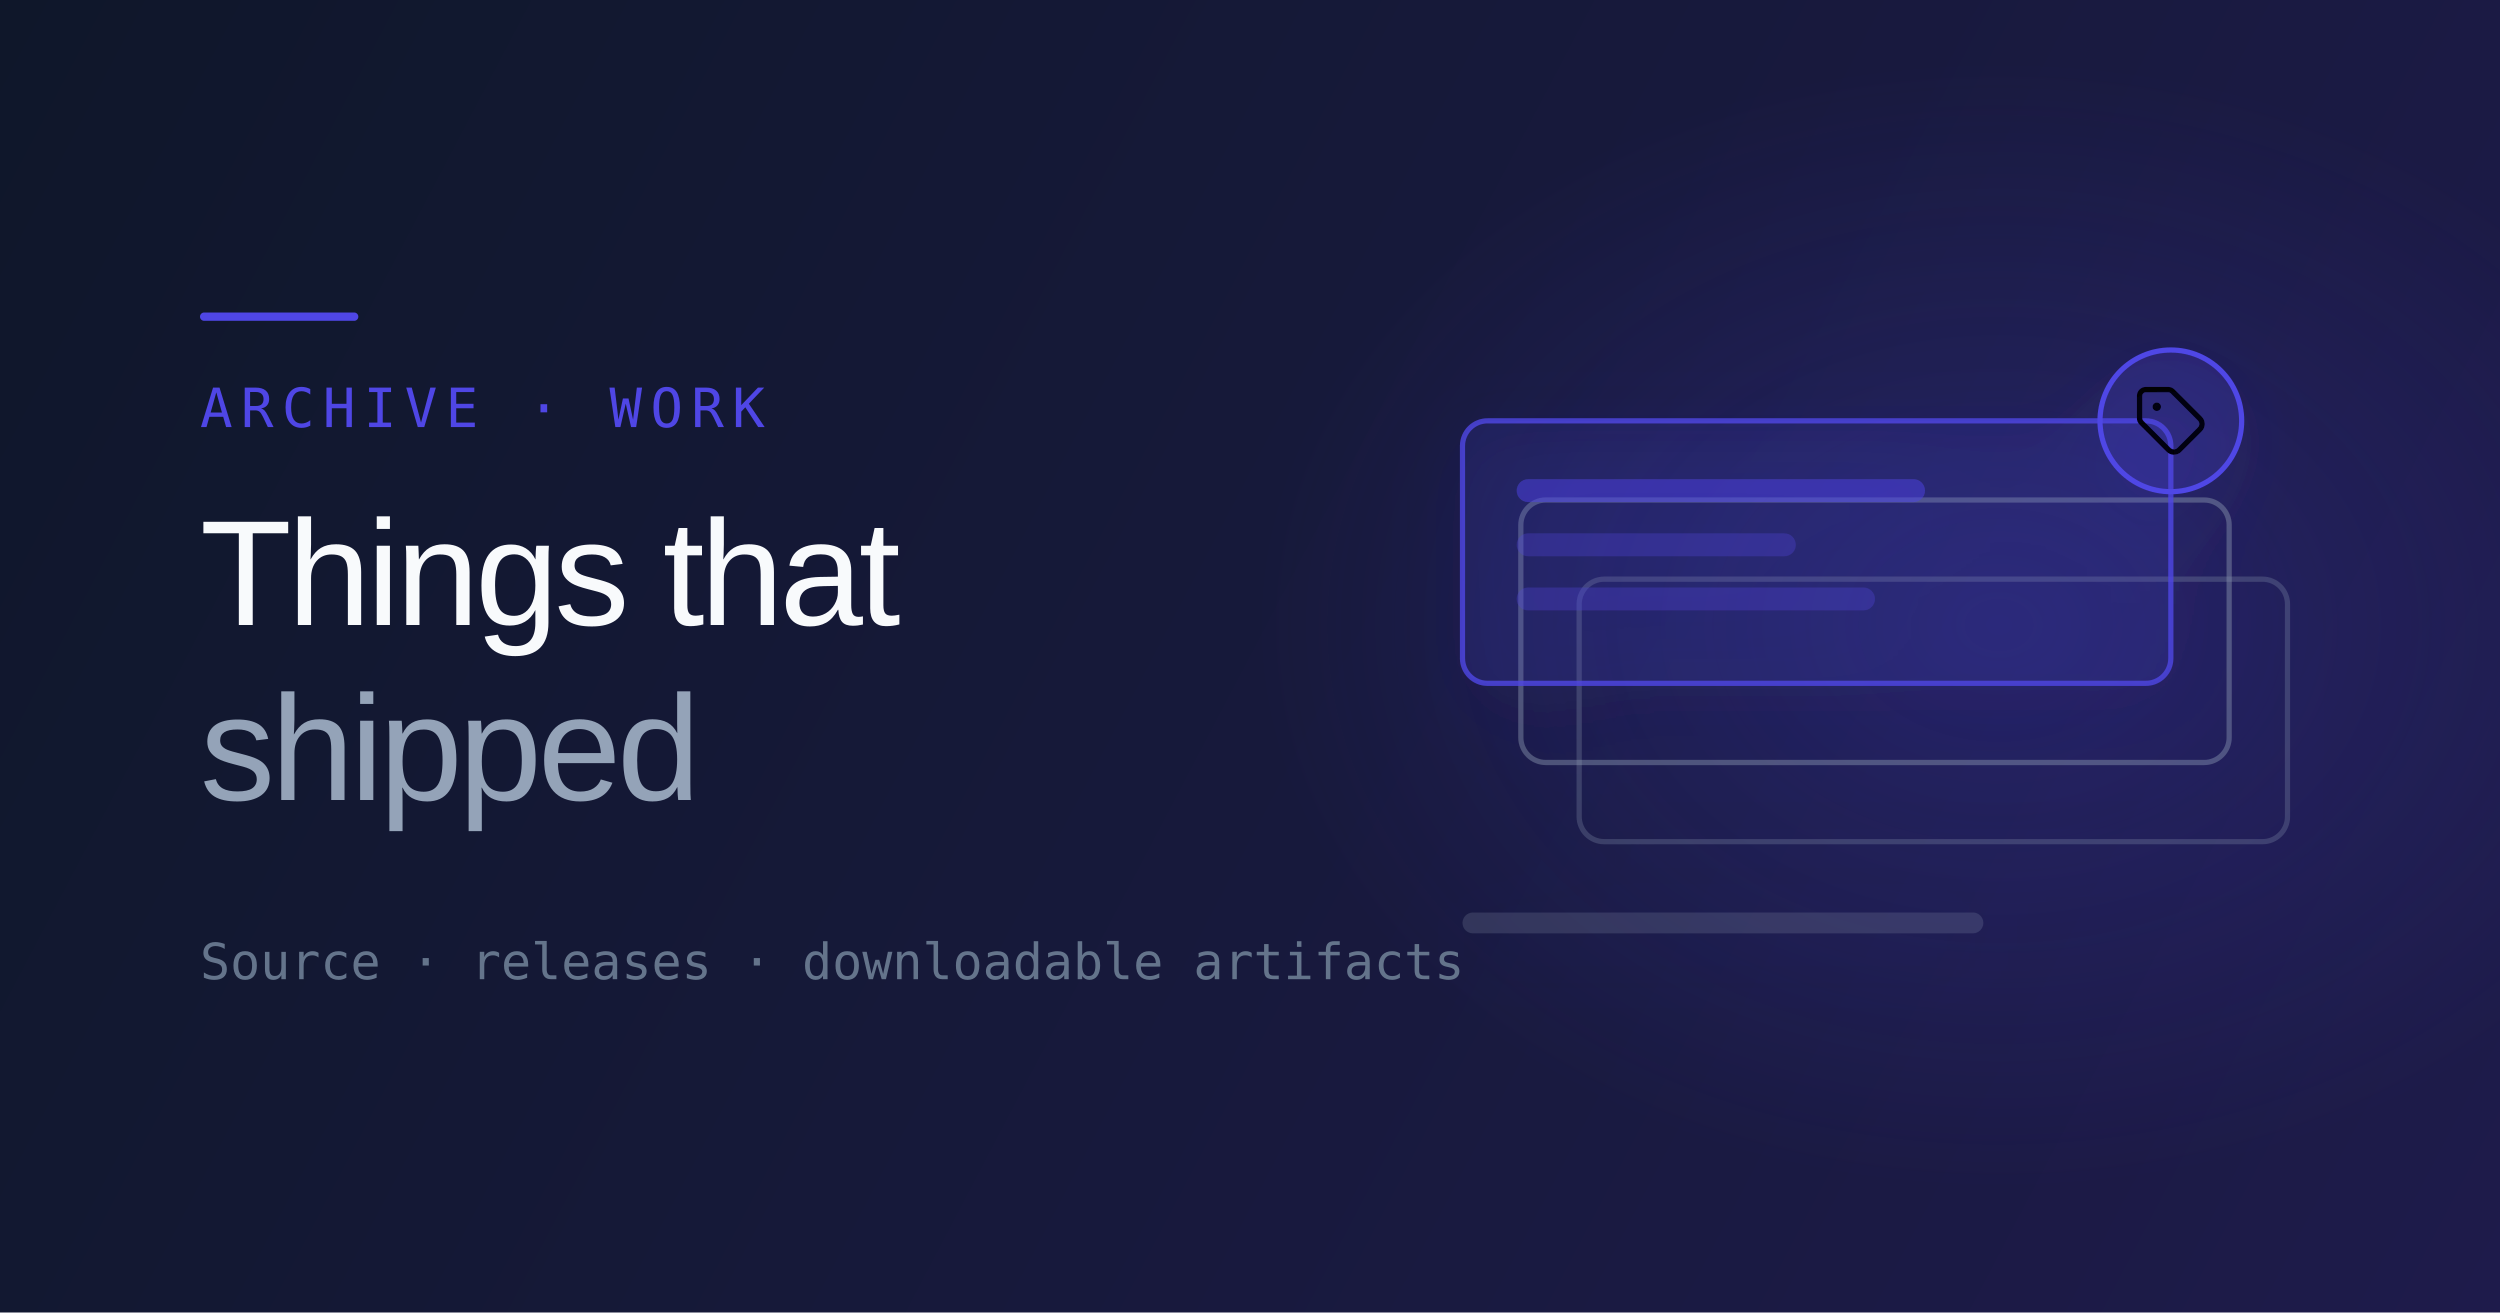
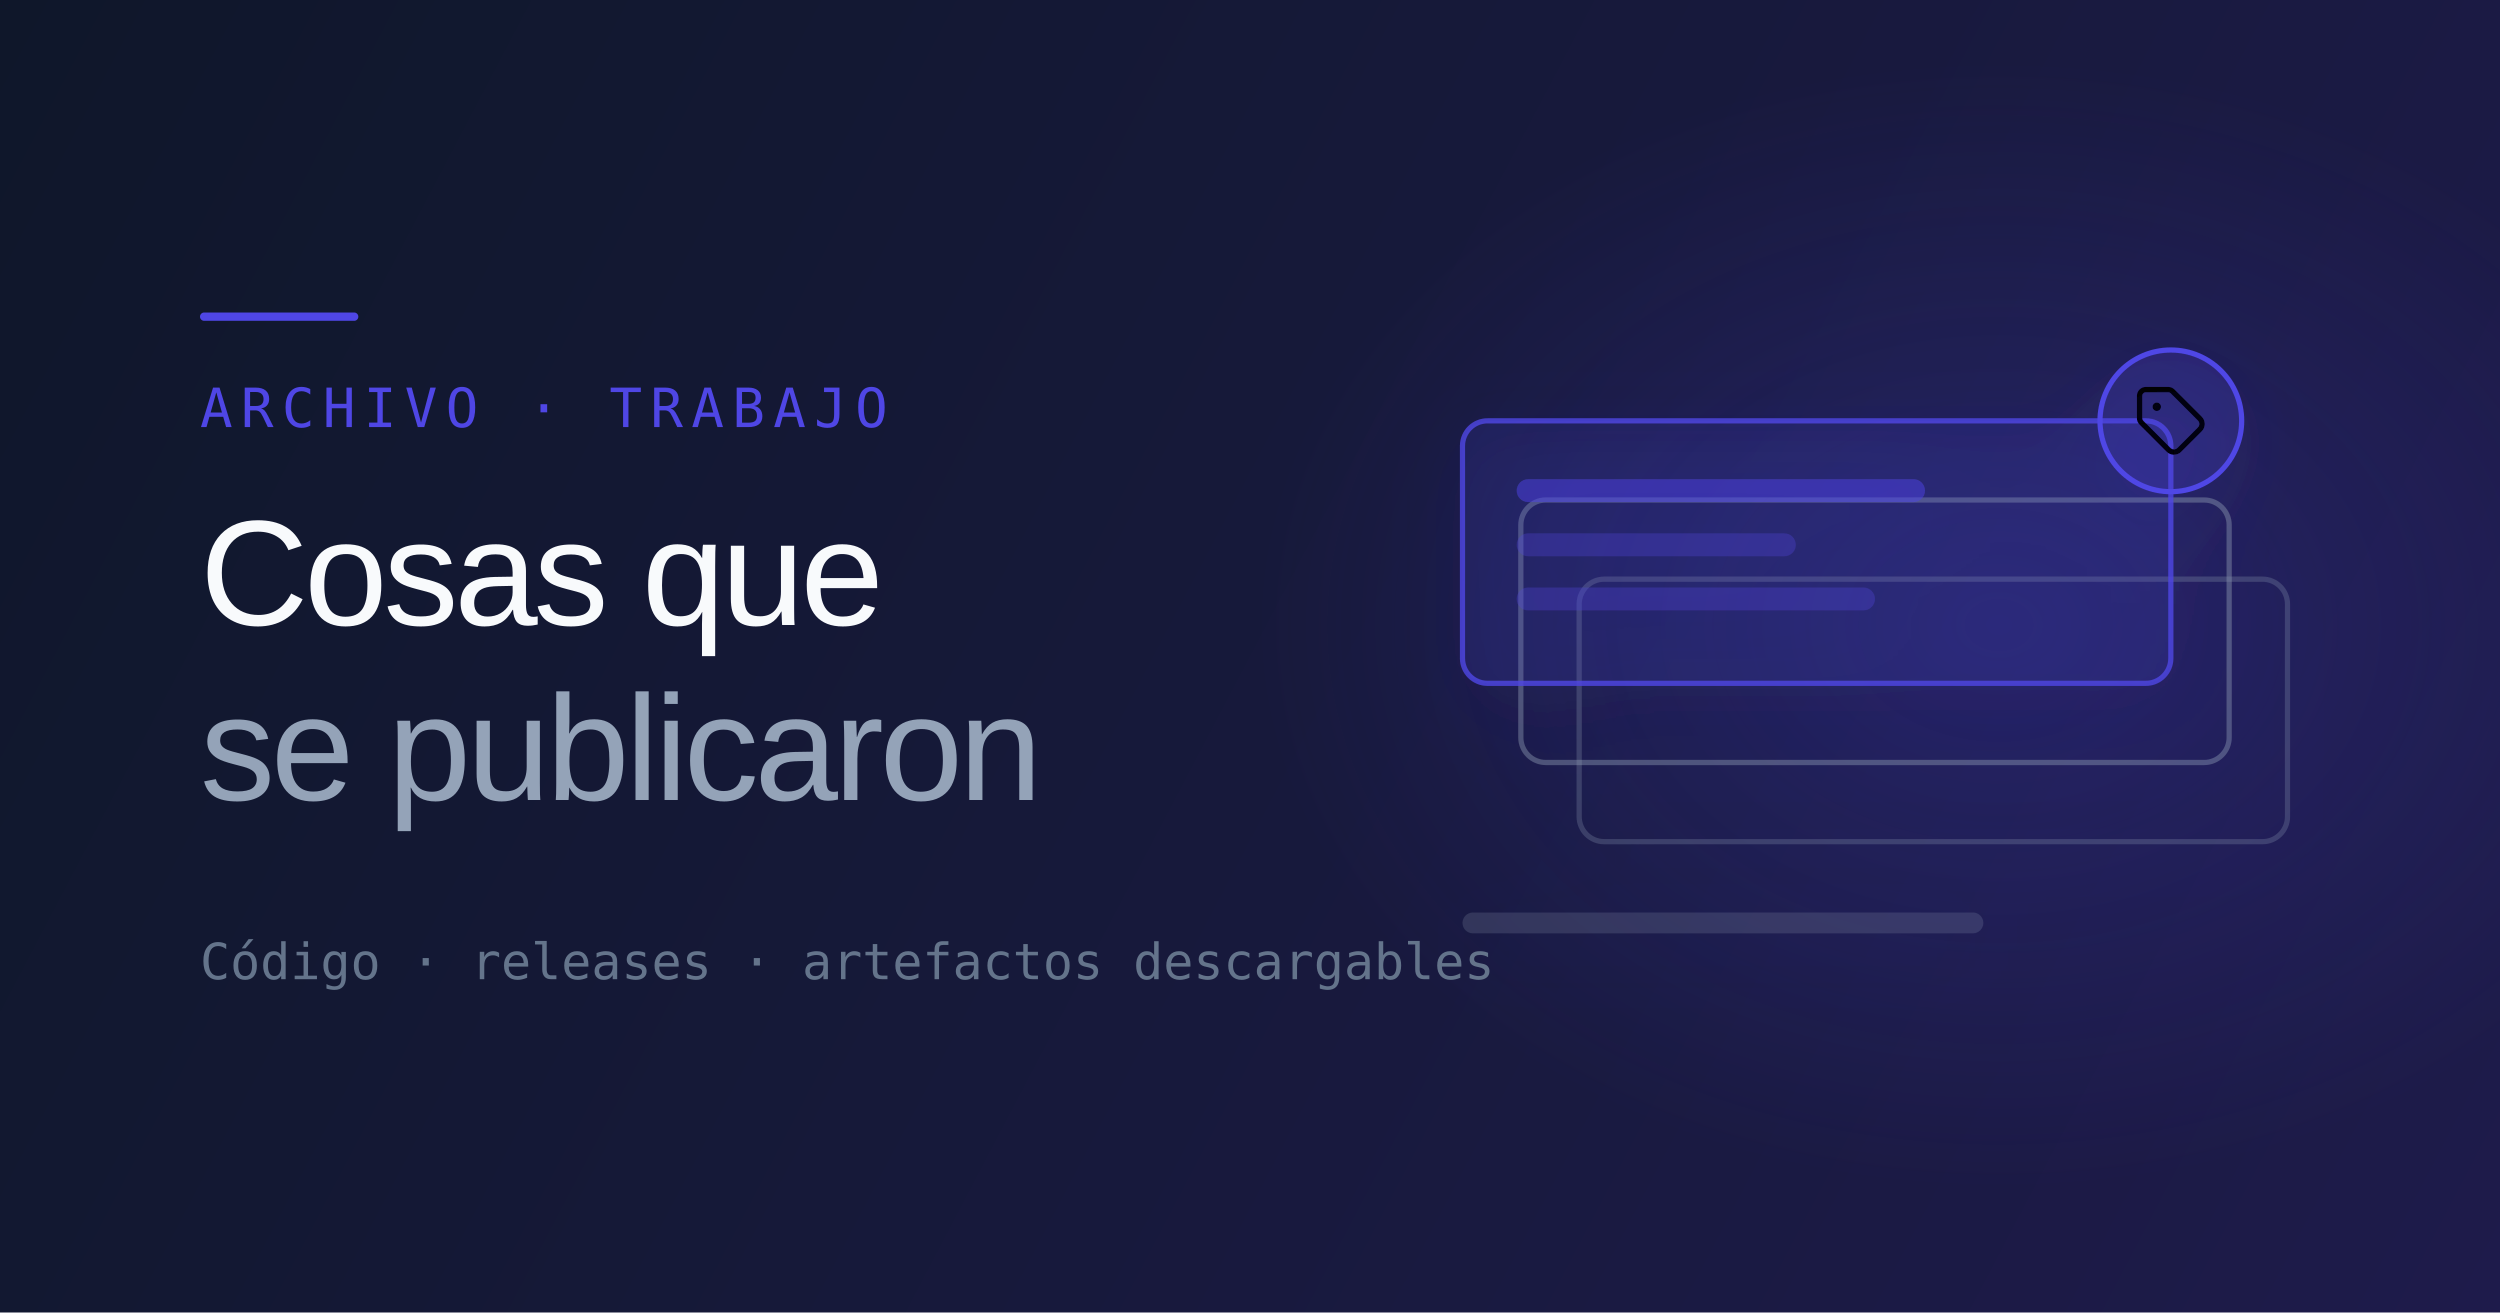
- <svg xmlns="http://www.w3.org/2000/svg" viewBox="0 0 1200 630" fill="none" role="img" aria-label="Work banner — things that shipped.">
+ <svg xmlns="http://www.w3.org/2000/svg" viewBox="0 0 1200 630" fill="none" role="img" aria-label="Banner de Trabajo — cosas que se publicaron.">
  <defs>
-     <linearGradient id="bg-work" x1="0" y1="0" x2="1200" y2="630" gradientUnits="userSpaceOnUse">
+     <linearGradient id="bg-work-es" x1="0" y1="0" x2="1200" y2="630" gradientUnits="userSpaceOnUse">
      <stop offset="0%" stop-color="#0F172A" />
      <stop offset="100%" stop-color="#1E1B4B" />
    </linearGradient>
-     <radialGradient id="glow-work" cx="50%" cy="50%" r="50%">
+     <radialGradient id="glow-work-es" cx="50%" cy="50%" r="50%">
      <stop offset="0%" stop-color="#4F46E5" stop-opacity="0.22" />
      <stop offset="100%" stop-color="#4F46E5" stop-opacity="0" />
    </radialGradient>
-     <filter id="lift-work" x="-30%" y="-30%" width="160%" height="160%">
+     <filter id="lift-work-es" x="-30%" y="-30%" width="160%" height="160%">
      <feDropShadow dx="0" dy="10" stdDeviation="18" flood-color="#4F46E5" flood-opacity="0.275" />
    </filter>
  </defs>
-   <rect width="1200" height="630" fill="url(#bg-work)" />
-   <ellipse cx="960" cy="300" rx="360" ry="270" fill="url(#glow-work)" />
-   <g filter="url(#lift-work)">
+   <rect width="1200" height="630" fill="url(#bg-work-es)" />
+   <ellipse cx="960" cy="300" rx="360" ry="270" fill="url(#glow-work-es)" />
+   <g filter="url(#lift-work-es)">
    <rect x="758" y="278" width="340" height="126" rx="12" fill="none" stroke="#94A3B8" stroke-width="2.5" opacity="0.26" />
    <rect x="730" y="240" width="340" height="126" rx="12" fill="none" stroke="#94A3B8" stroke-width="2.5" opacity="0.4" />
    <rect x="702" y="202" width="340" height="126" rx="12" fill="#4F46E5" opacity="0.13" />
    <rect x="702" y="202" width="340" height="126" rx="12" fill="none" stroke="#4F46E5" stroke-width="2.5" opacity="0.8" />
    <rect x="728" y="230" width="196" height="11" rx="5.5" fill="#4F46E5" opacity="0.5" />
    <rect x="728" y="256" width="134" height="11" rx="5.5" fill="#4F46E5" opacity="0.3" />
    <rect x="728" y="282" width="172" height="11" rx="5.5" fill="#4F46E5" opacity="0.3" />
    <circle cx="1042" cy="202" r="34" fill="#4F46E5" opacity="0.2" />
    <circle cx="1042" cy="202" r="34" fill="none" stroke="#4F46E5" stroke-width="2.5" />
    <g transform="translate(1024 184) scale(1.5)" opacity="0.95" fill="none" stroke="#4F46E5" stroke-width="1.13" stroke-linecap="round" stroke-linejoin="round">
      <g fill="none" stroke="currentColor" stroke-linecap="round" stroke-linejoin="round" stroke-width="1.7">
        <path d="M12.586 2.586A2 2 0 0 0 11.172 2H4a2 2 0 0 0-2 2v7.172a2 2 0 0 0 .586 1.414l8.704 8.704a2.426 2.426 0 0 0 3.42 0l6.58-6.58a2.426 2.426 0 0 0 0-3.42z" />
        <circle cx="7.5" cy="7.5" r=".5" fill="currentColor" />
      </g>
    </g>
    <rect x="702" y="438" width="250" height="10" rx="5" fill="#94A3B8" opacity="0.2" />
  </g>
  <rect x="96" y="150" width="76" height="4" rx="2" fill="#4F46E5" />
-   <text x="96" y="205" font-family="'IBM Plex Mono',ui-monospace,monospace" font-size="26" letter-spacing="4" fill="#4F46E5">ARCHIVE · WORK</text>
-   <text x="96" y="300" font-family="Switzer,'Helvetica Neue',Arial,sans-serif" font-size="72" font-weight="500" letter-spacing="-2" fill="#F8FAFC">Things that</text>
-   <text x="96" y="384" font-family="Switzer,'Helvetica Neue',Arial,sans-serif" font-size="72" font-weight="500" letter-spacing="-2" fill="#94A3B8">shipped</text>
-   <text x="96" y="470" font-family="'IBM Plex Mono',ui-monospace,monospace" font-size="24" fill="#64748B">Source · releases · downloadable artifacts</text>
+   <text x="96" y="205" font-family="'IBM Plex Mono',ui-monospace,monospace" font-size="26" letter-spacing="4" fill="#4F46E5">ARCHIVO · TRABAJO</text>
+   <text x="96" y="300" font-family="Switzer,'Helvetica Neue',Arial,sans-serif" font-size="72" font-weight="500" letter-spacing="-2" fill="#F8FAFC">Cosas que</text>
+   <text x="96" y="384" font-family="Switzer,'Helvetica Neue',Arial,sans-serif" font-size="72" font-weight="500" letter-spacing="-2" fill="#94A3B8">se publicaron</text>
+   <text x="96" y="470" font-family="'IBM Plex Mono',ui-monospace,monospace" font-size="24" fill="#64748B">Código · releases · artefactos descargables</text>
</svg>
